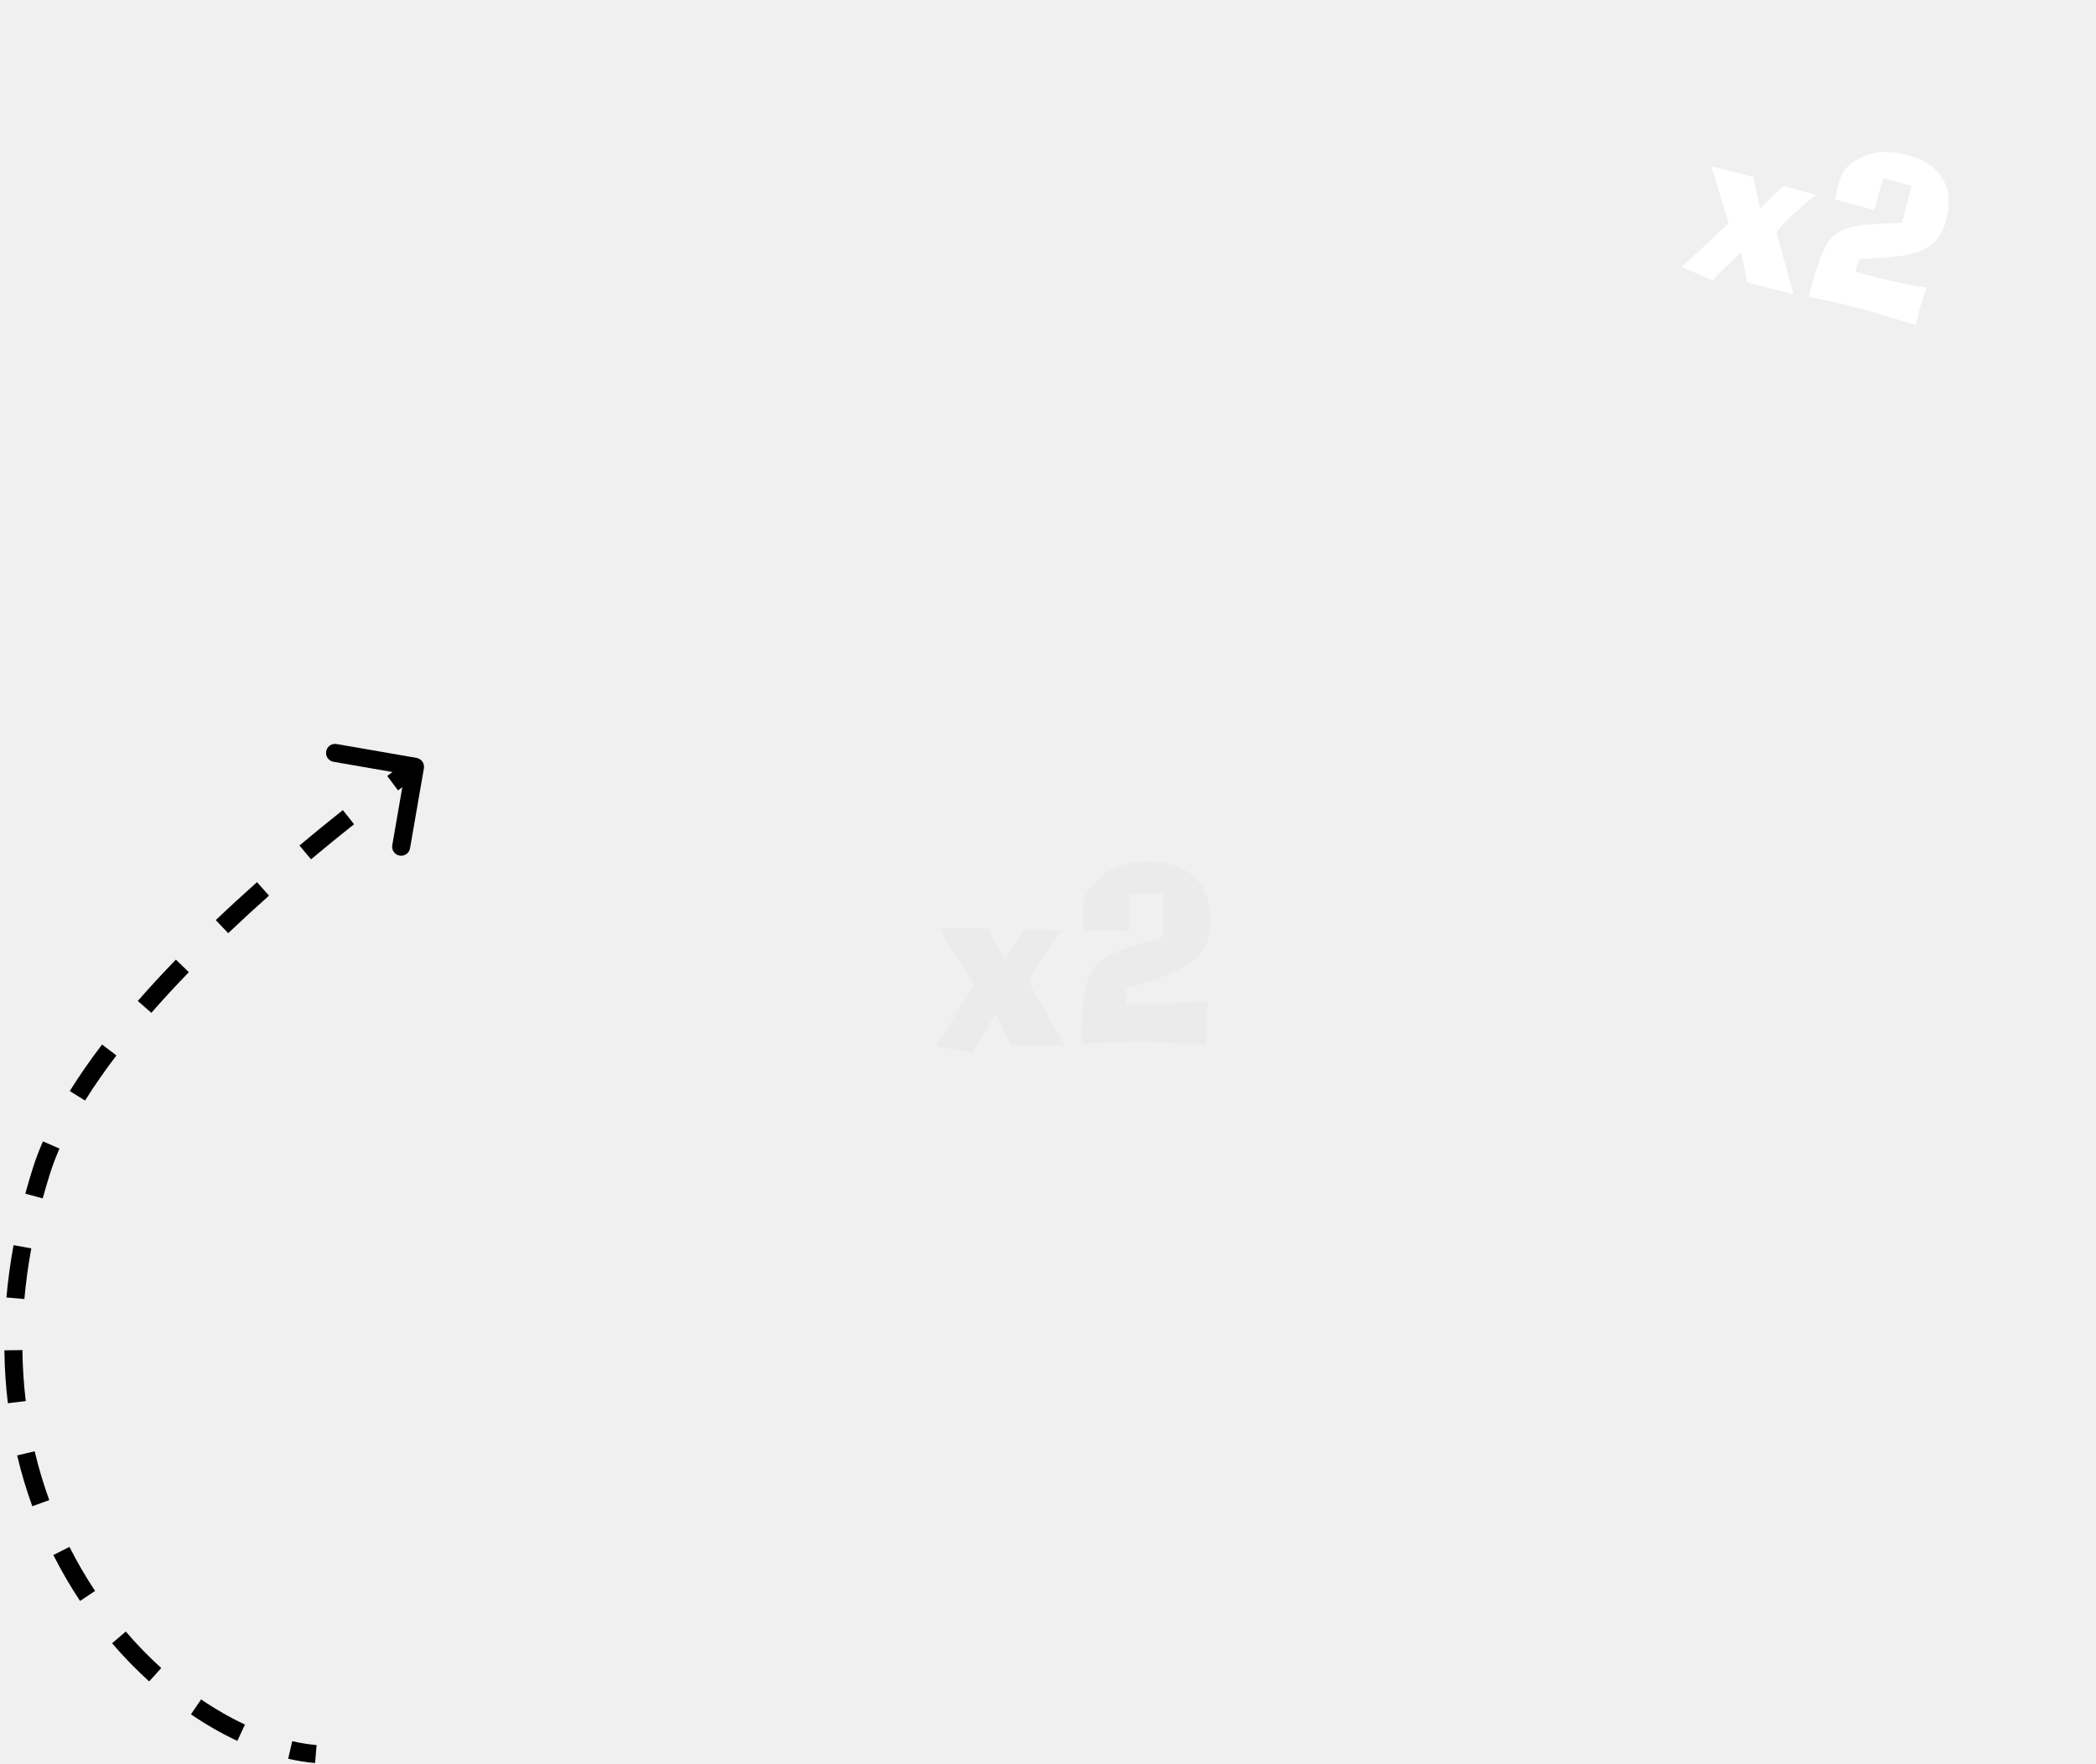
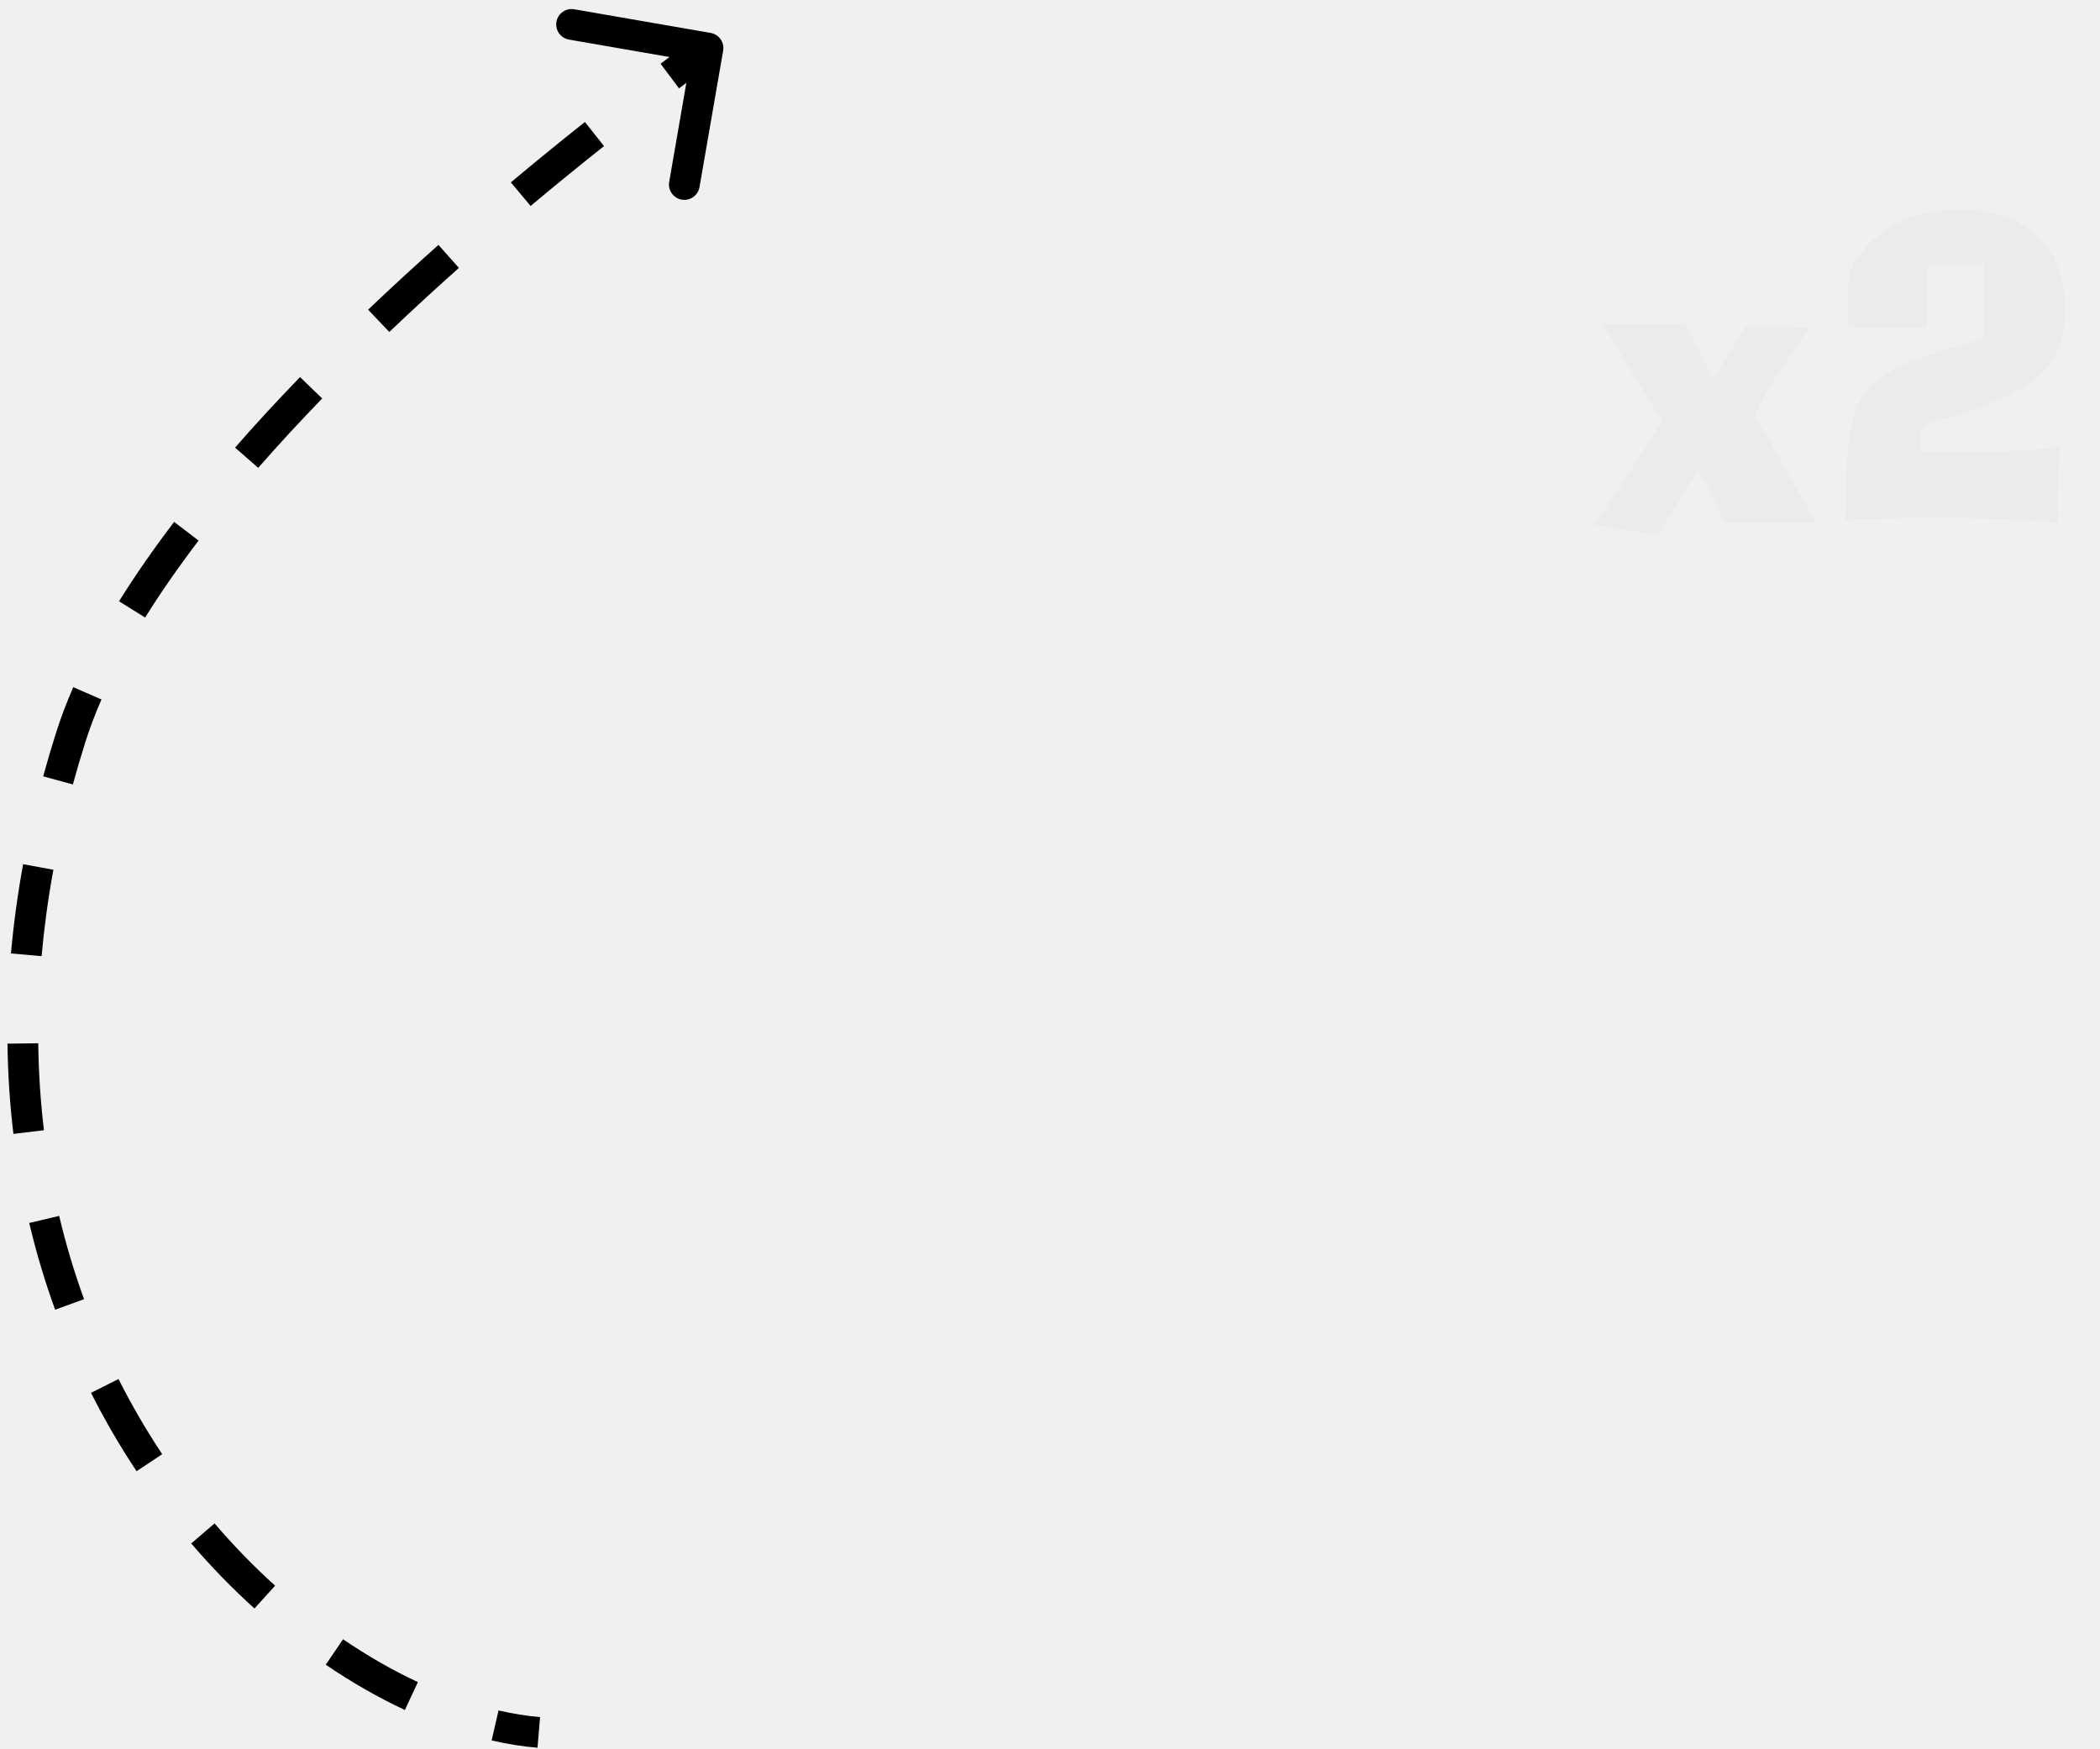
- <svg xmlns="http://www.w3.org/2000/svg" width="315" height="265" viewBox="0 0 315 265" fill="none">
-   <path d="M148.473 139.51L150.951 144.432L152.252 142.234L153.799 139.721L159.477 139.826C158.281 141.443 157.297 142.861 156.523 144.08C155.762 145.287 155.117 146.447 154.59 147.561L159.986 157.07H151.918L150.74 154.521L149.615 152.395L146.891 156.754L146.205 158.16L140.475 157.246L142.672 153.977L146.416 148.105L141.16 139.51H148.473ZM162.57 156.824C162.594 153.402 162.717 150.936 162.939 149.424C163.174 147.912 163.555 146.729 164.082 145.873C164.668 144.947 165.652 144.139 167.035 143.447C168.43 142.744 171.014 141.871 174.787 140.828V134.324H169.812L169.707 139.896L162.869 139.791C162.834 139.24 162.805 138.76 162.781 138.35C162.77 137.928 162.764 137.582 162.764 137.312C162.764 136.094 162.887 135.197 163.133 134.623C163.379 134.037 163.83 133.387 164.486 132.672C165.518 131.57 166.684 130.768 167.984 130.264C169.297 129.748 170.867 129.49 172.695 129.49C175.625 129.49 177.893 130.264 179.498 131.811C181.104 133.346 181.906 135.525 181.906 138.35C181.906 140.412 181.402 142.07 180.395 143.324C179.398 144.566 177.658 145.656 175.174 146.594C173.979 147.051 172.754 147.467 171.5 147.842C170.246 148.205 169.584 148.404 169.514 148.439C169.42 148.486 169.35 148.58 169.303 148.721C169.256 148.85 169.232 149.137 169.232 149.582V149.828C169.232 150.062 169.227 150.25 169.215 150.391C169.215 150.531 169.215 150.66 169.215 150.777C169.59 150.789 170.018 150.801 170.498 150.812C170.979 150.812 171.734 150.812 172.766 150.812C174.676 150.812 176.352 150.777 177.793 150.707C179.246 150.625 180.5 150.502 181.555 150.338C181.461 151.135 181.385 151.932 181.326 152.729C181.279 153.514 181.256 154.287 181.256 155.049C181.256 155.295 181.262 155.564 181.273 155.857C181.285 156.139 181.303 156.52 181.326 157C178.49 156.848 176.287 156.742 174.717 156.684C173.158 156.625 171.775 156.596 170.568 156.596C169.408 156.596 168.166 156.619 166.842 156.666C165.518 156.701 164.094 156.754 162.57 156.824Z" fill="#EBEBEB" />
-   <path d="M6.222 175.979L4.93 175.57L6.222 175.979ZM63.706 115.466C63.834 114.729 63.339 114.028 62.602 113.9L50.586 111.817C49.849 111.689 49.148 112.183 49.02 112.921C48.892 113.658 49.386 114.359 50.123 114.487L60.804 116.339L58.953 127.019C58.825 127.757 59.319 128.458 60.056 128.586C60.794 128.714 61.495 128.219 61.623 127.482L63.706 115.466ZM47.579 262.257C46.403 262.158 45.178 261.963 43.917 261.673L43.31 264.314C44.685 264.63 46.036 264.846 47.352 264.957L47.579 262.257ZM36.814 259.176C34.632 258.157 32.418 256.896 30.222 255.401L28.697 257.641C31.006 259.213 33.346 260.547 35.667 261.632L36.814 259.176ZM24.236 250.681C22.398 249.019 20.609 247.189 18.902 245.198L16.845 246.962C18.626 249.04 20.495 250.952 22.418 252.691L24.236 250.681ZM14.289 239.097C12.905 237.016 11.614 234.807 10.439 232.476L8.019 233.696C9.244 236.125 10.59 238.428 12.032 240.598L14.289 239.097ZM7.404 225.444C6.551 223.096 5.814 220.649 5.212 218.107L2.575 218.731C3.202 221.377 3.968 223.924 4.856 226.369L7.404 225.444ZM3.872 210.56C3.574 208.083 3.402 205.529 3.369 202.901L0.659 202.935C0.693 205.66 0.872 208.311 1.182 210.884L3.872 210.56ZM3.665 195.227C3.885 192.748 4.227 190.21 4.703 187.616L2.037 187.128C1.547 189.803 1.193 192.424 0.966 194.988L3.665 195.227ZM6.42 180.102C6.755 178.875 7.119 177.637 7.514 176.387L4.93 175.57C4.525 176.853 4.15 178.126 3.805 179.388L6.42 180.102ZM7.514 176.387C7.906 175.148 8.384 173.889 8.939 172.615L6.455 171.532C5.866 172.883 5.354 174.231 4.93 175.57L7.514 176.387ZM12.786 165.399C14.189 163.144 15.774 160.877 17.495 158.619L15.34 156.976C13.575 159.291 11.941 161.629 10.486 163.967L12.786 165.399ZM22.747 152.212C24.558 150.141 26.448 148.098 28.381 146.102L26.434 144.217C24.473 146.242 22.551 148.318 20.706 150.429L22.747 152.212ZM34.296 140.242C36.352 138.284 38.41 136.396 40.428 134.6L38.626 132.575C36.587 134.39 34.507 136.298 32.427 138.28L34.296 140.242ZM46.745 129.143C49.057 127.204 51.239 125.434 53.212 123.87L51.528 121.746C49.538 123.324 47.337 125.11 45.004 127.067L46.745 129.143ZM59.815 118.782C60.87 117.994 61.706 117.383 62.278 116.969C62.563 116.762 62.783 116.605 62.93 116.5C63.004 116.447 63.06 116.407 63.097 116.381C63.115 116.368 63.129 116.358 63.138 116.352C63.143 116.349 63.146 116.346 63.148 116.345C63.149 116.344 63.15 116.343 63.151 116.343C63.151 116.343 63.151 116.343 63.151 116.343C63.151 116.343 63.151 116.343 63.151 116.343C63.151 116.343 63.151 116.343 63.151 116.343C63.151 116.343 63.151 116.343 62.371 115.235C61.59 114.127 61.59 114.127 61.59 114.127C61.59 114.127 61.59 114.127 61.59 114.127C61.59 114.127 61.59 114.128 61.59 114.128C61.59 114.128 61.589 114.128 61.589 114.128C61.588 114.129 61.587 114.129 61.586 114.13C61.583 114.132 61.579 114.135 61.574 114.139C61.564 114.146 61.549 114.157 61.529 114.17C61.49 114.198 61.432 114.24 61.356 114.294C61.204 114.403 60.979 114.563 60.689 114.774C60.107 115.195 59.26 115.814 58.193 116.611L59.815 118.782Z" fill="black" />
-   <path d="M280.763 8.527C253.564 6.812 245.995 16.083 241.724 32.829C239.021 46.114 244.566 54.435 269.8 59.565C301.343 65.977 305.319 49.046 305.64 49.128C305.961 49.21 314.762 10.672 280.763 8.527Z" fill="#F0F0F0" />
-   <path d="M263.474 26.583L264.527 31.367L266.13 29.76L268.015 27.934L272.882 29.272C271.497 30.403 270.338 31.408 269.404 32.288C268.483 33.16 267.673 34.018 266.974 34.861L269.534 44.237L262.584 42.465L262.13 40.011L261.628 37.932L258.323 41.088L257.424 42.149L252.689 40.103L255.3 37.77L259.814 33.535L257.175 24.977L263.474 26.583ZM271.813 44.593C272.585 41.651 273.233 39.553 273.757 38.3C274.291 37.049 274.879 36.113 275.521 35.492C276.229 34.824 277.254 34.343 278.597 34.051C279.953 33.752 282.37 33.568 285.849 33.498L287.278 27.896L282.993 26.804L281.678 31.58L275.812 29.987C275.903 29.505 275.983 29.085 276.053 28.726C276.135 28.36 276.206 28.061 276.265 27.829C276.533 26.78 276.836 26.034 277.174 25.594C277.515 25.143 278.046 24.682 278.768 24.211C279.899 23.488 281.079 23.053 282.31 22.905C283.554 22.749 284.963 22.872 286.538 23.273C289.061 23.917 290.845 25.081 291.888 26.766C292.933 28.441 293.146 30.494 292.526 32.927C292.073 34.704 291.274 36.021 290.131 36.88C289 37.731 287.262 38.287 284.916 38.549C283.786 38.68 282.64 38.77 281.478 38.817C280.318 38.855 279.704 38.881 279.635 38.896C279.544 38.916 279.463 38.981 279.392 39.092C279.323 39.192 279.24 39.435 279.142 39.818L279.088 40.03C279.037 40.232 278.99 40.392 278.95 40.511C278.919 40.632 278.89 40.743 278.865 40.844C279.185 40.936 279.551 41.04 279.962 41.156C280.376 41.261 281.027 41.428 281.915 41.654C283.561 42.074 285.012 42.411 286.269 42.667C287.538 42.916 288.645 43.085 289.59 43.176C289.334 43.841 289.093 44.511 288.868 45.185C288.655 45.851 288.465 46.512 288.298 47.168C288.244 47.38 288.189 47.613 288.135 47.868C288.083 48.113 288.015 48.445 287.93 48.864C285.52 48.11 283.646 47.535 282.306 47.139C280.977 46.747 279.792 46.418 278.752 46.153C277.753 45.898 276.678 45.645 275.527 45.395C274.379 45.134 273.141 44.867 271.813 44.593Z" fill="white" />
+ <svg xmlns="http://www.w3.org/2000/svg" width="185" height="154" viewBox="0 0 185 154" fill="none">
+   <path d="M148.473 28.51L150.951 33.432L152.252 31.234L153.799 28.721L159.477 28.826C158.281 30.443 157.297 31.861 156.523 33.08C155.762 34.287 155.117 35.447 154.59 36.56L159.986 46.07H151.918L150.74 43.522L149.615 41.395L146.891 45.754L146.205 47.16L140.475 46.246L142.672 42.977L146.416 37.105L141.16 28.51H148.473ZM162.57 45.824C162.594 42.402 162.717 39.935 162.939 38.424C163.174 36.912 163.555 35.728 164.082 34.873C164.668 33.947 165.652 33.139 167.035 32.447C168.43 31.744 171.014 30.871 174.787 29.828V23.324H169.812L169.707 28.896L162.869 28.791C162.834 28.24 162.805 27.76 162.781 27.35C162.77 26.928 162.764 26.582 162.764 26.312C162.764 25.094 162.887 24.197 163.133 23.623C163.379 23.037 163.83 22.387 164.486 21.672C165.518 20.57 166.684 19.768 167.984 19.264C169.297 18.748 170.867 18.49 172.695 18.49C175.625 18.49 177.893 19.264 179.498 20.811C181.104 22.346 181.906 24.525 181.906 27.35C181.906 29.412 181.402 31.07 180.395 32.324C179.398 33.566 177.658 34.656 175.174 35.594C173.979 36.051 172.754 36.467 171.5 36.842C170.246 37.205 169.584 37.404 169.514 37.44C169.42 37.486 169.35 37.58 169.303 37.721C169.256 37.85 169.232 38.137 169.232 38.582V38.828C169.232 39.062 169.227 39.25 169.215 39.391C169.215 39.531 169.215 39.66 169.215 39.777C169.59 39.789 170.018 39.801 170.498 39.812C170.979 39.812 171.734 39.812 172.766 39.812C174.676 39.812 176.352 39.777 177.793 39.707C179.246 39.625 180.5 39.502 181.555 39.338C181.461 40.135 181.385 40.932 181.326 41.728C181.279 42.514 181.256 43.287 181.256 44.049C181.256 44.295 181.262 44.565 181.273 44.857C181.285 45.139 181.303 45.52 181.326 46C178.49 45.848 176.287 45.742 174.717 45.684C173.158 45.625 171.775 45.596 170.568 45.596C169.408 45.596 168.166 45.619 166.842 45.666C165.518 45.701 164.094 45.754 162.57 45.824Z" fill="#EBEBEB" />
+   <path d="M6.222 64.979L4.93 64.57L6.222 64.979ZM63.706 4.466C63.834 3.729 63.339 3.028 62.602 2.9L50.586 0.817C49.849 0.689 49.148 1.183 49.02 1.921C48.892 2.658 49.386 3.359 50.123 3.487L60.804 5.339L58.953 16.019C58.825 16.757 59.319 17.458 60.056 17.586C60.794 17.714 61.495 17.219 61.623 16.482L63.706 4.466ZM47.579 151.257C46.403 151.158 45.178 150.963 43.917 150.673L43.31 153.314C44.685 153.63 46.036 153.846 47.352 153.957L47.579 151.257ZM36.814 148.176C34.632 147.157 32.418 145.896 30.222 144.401L28.697 146.641C31.006 148.213 33.346 149.547 35.667 150.632L36.814 148.176ZM24.236 139.681C22.398 138.019 20.609 136.189 18.902 134.198L16.845 135.962C18.626 138.04 20.495 139.952 22.418 141.691L24.236 139.681ZM14.289 128.097C12.905 126.016 11.614 123.807 10.439 121.476L8.019 122.696C9.244 125.125 10.59 127.428 12.032 129.598L14.289 128.097ZM7.404 114.444C6.551 112.096 5.814 109.649 5.212 107.107L2.575 107.731C3.202 110.377 3.968 112.924 4.856 115.369L7.404 114.444ZM3.872 99.56C3.574 97.084 3.402 94.529 3.369 91.901L0.659 91.935C0.693 94.66 0.872 97.311 1.182 99.884L3.872 99.56ZM3.665 84.227C3.885 81.748 4.227 79.21 4.703 76.616L2.037 76.127C1.547 78.803 1.193 81.424 0.966 83.988L3.665 84.227ZM6.42 69.102C6.755 67.875 7.119 66.637 7.514 65.387L4.93 64.57C4.525 65.853 4.15 67.126 3.805 68.388L6.42 69.102ZM7.514 65.387C7.906 64.148 8.384 62.889 8.939 61.615L6.455 60.532C5.866 61.883 5.354 63.231 4.93 64.57L7.514 65.387ZM12.786 54.399C14.189 52.144 15.774 49.877 17.495 47.619L15.34 45.976C13.575 48.291 11.941 50.629 10.486 52.967L12.786 54.399ZM22.747 41.212C24.558 39.141 26.448 37.098 28.381 35.102L26.434 33.217C24.473 35.242 22.551 37.318 20.706 39.429L22.747 41.212ZM34.296 29.242C36.352 27.284 38.41 25.396 40.428 23.599L38.626 21.576C36.587 23.39 34.507 25.298 32.427 27.28L34.296 29.242ZM46.745 18.143C49.057 16.204 51.239 14.434 53.212 12.87L51.528 10.746C49.538 12.324 47.337 14.11 45.004 16.067L46.745 18.143ZM59.815 7.782C60.87 6.994 61.706 6.383 62.278 5.969C62.563 5.762 62.783 5.605 62.93 5.5C63.004 5.447 63.06 5.407 63.097 5.381C63.115 5.368 63.129 5.358 63.138 5.352C63.143 5.349 63.146 5.346 63.148 5.345C63.149 5.344 63.15 5.343 63.151 5.343C63.151 5.343 63.151 5.343 63.151 5.343C63.151 5.343 63.151 5.343 63.151 5.343C63.151 5.343 63.151 5.343 63.151 5.343C63.151 5.343 63.151 5.343 62.371 4.235C61.59 3.127 61.59 3.127 61.59 3.127C61.59 3.127 61.59 3.127 61.59 3.127C61.59 3.127 61.59 3.128 61.59 3.128C61.59 3.128 61.589 3.128 61.589 3.128C61.588 3.129 61.587 3.129 61.586 3.13C61.583 3.132 61.579 3.135 61.574 3.139C61.564 3.146 61.549 3.157 61.529 3.17C61.49 3.198 61.432 3.24 61.356 3.294C61.204 3.403 60.979 3.563 60.689 3.774C60.107 4.195 59.26 4.814 58.193 5.611L59.815 7.782Z" fill="black" />
</svg>
